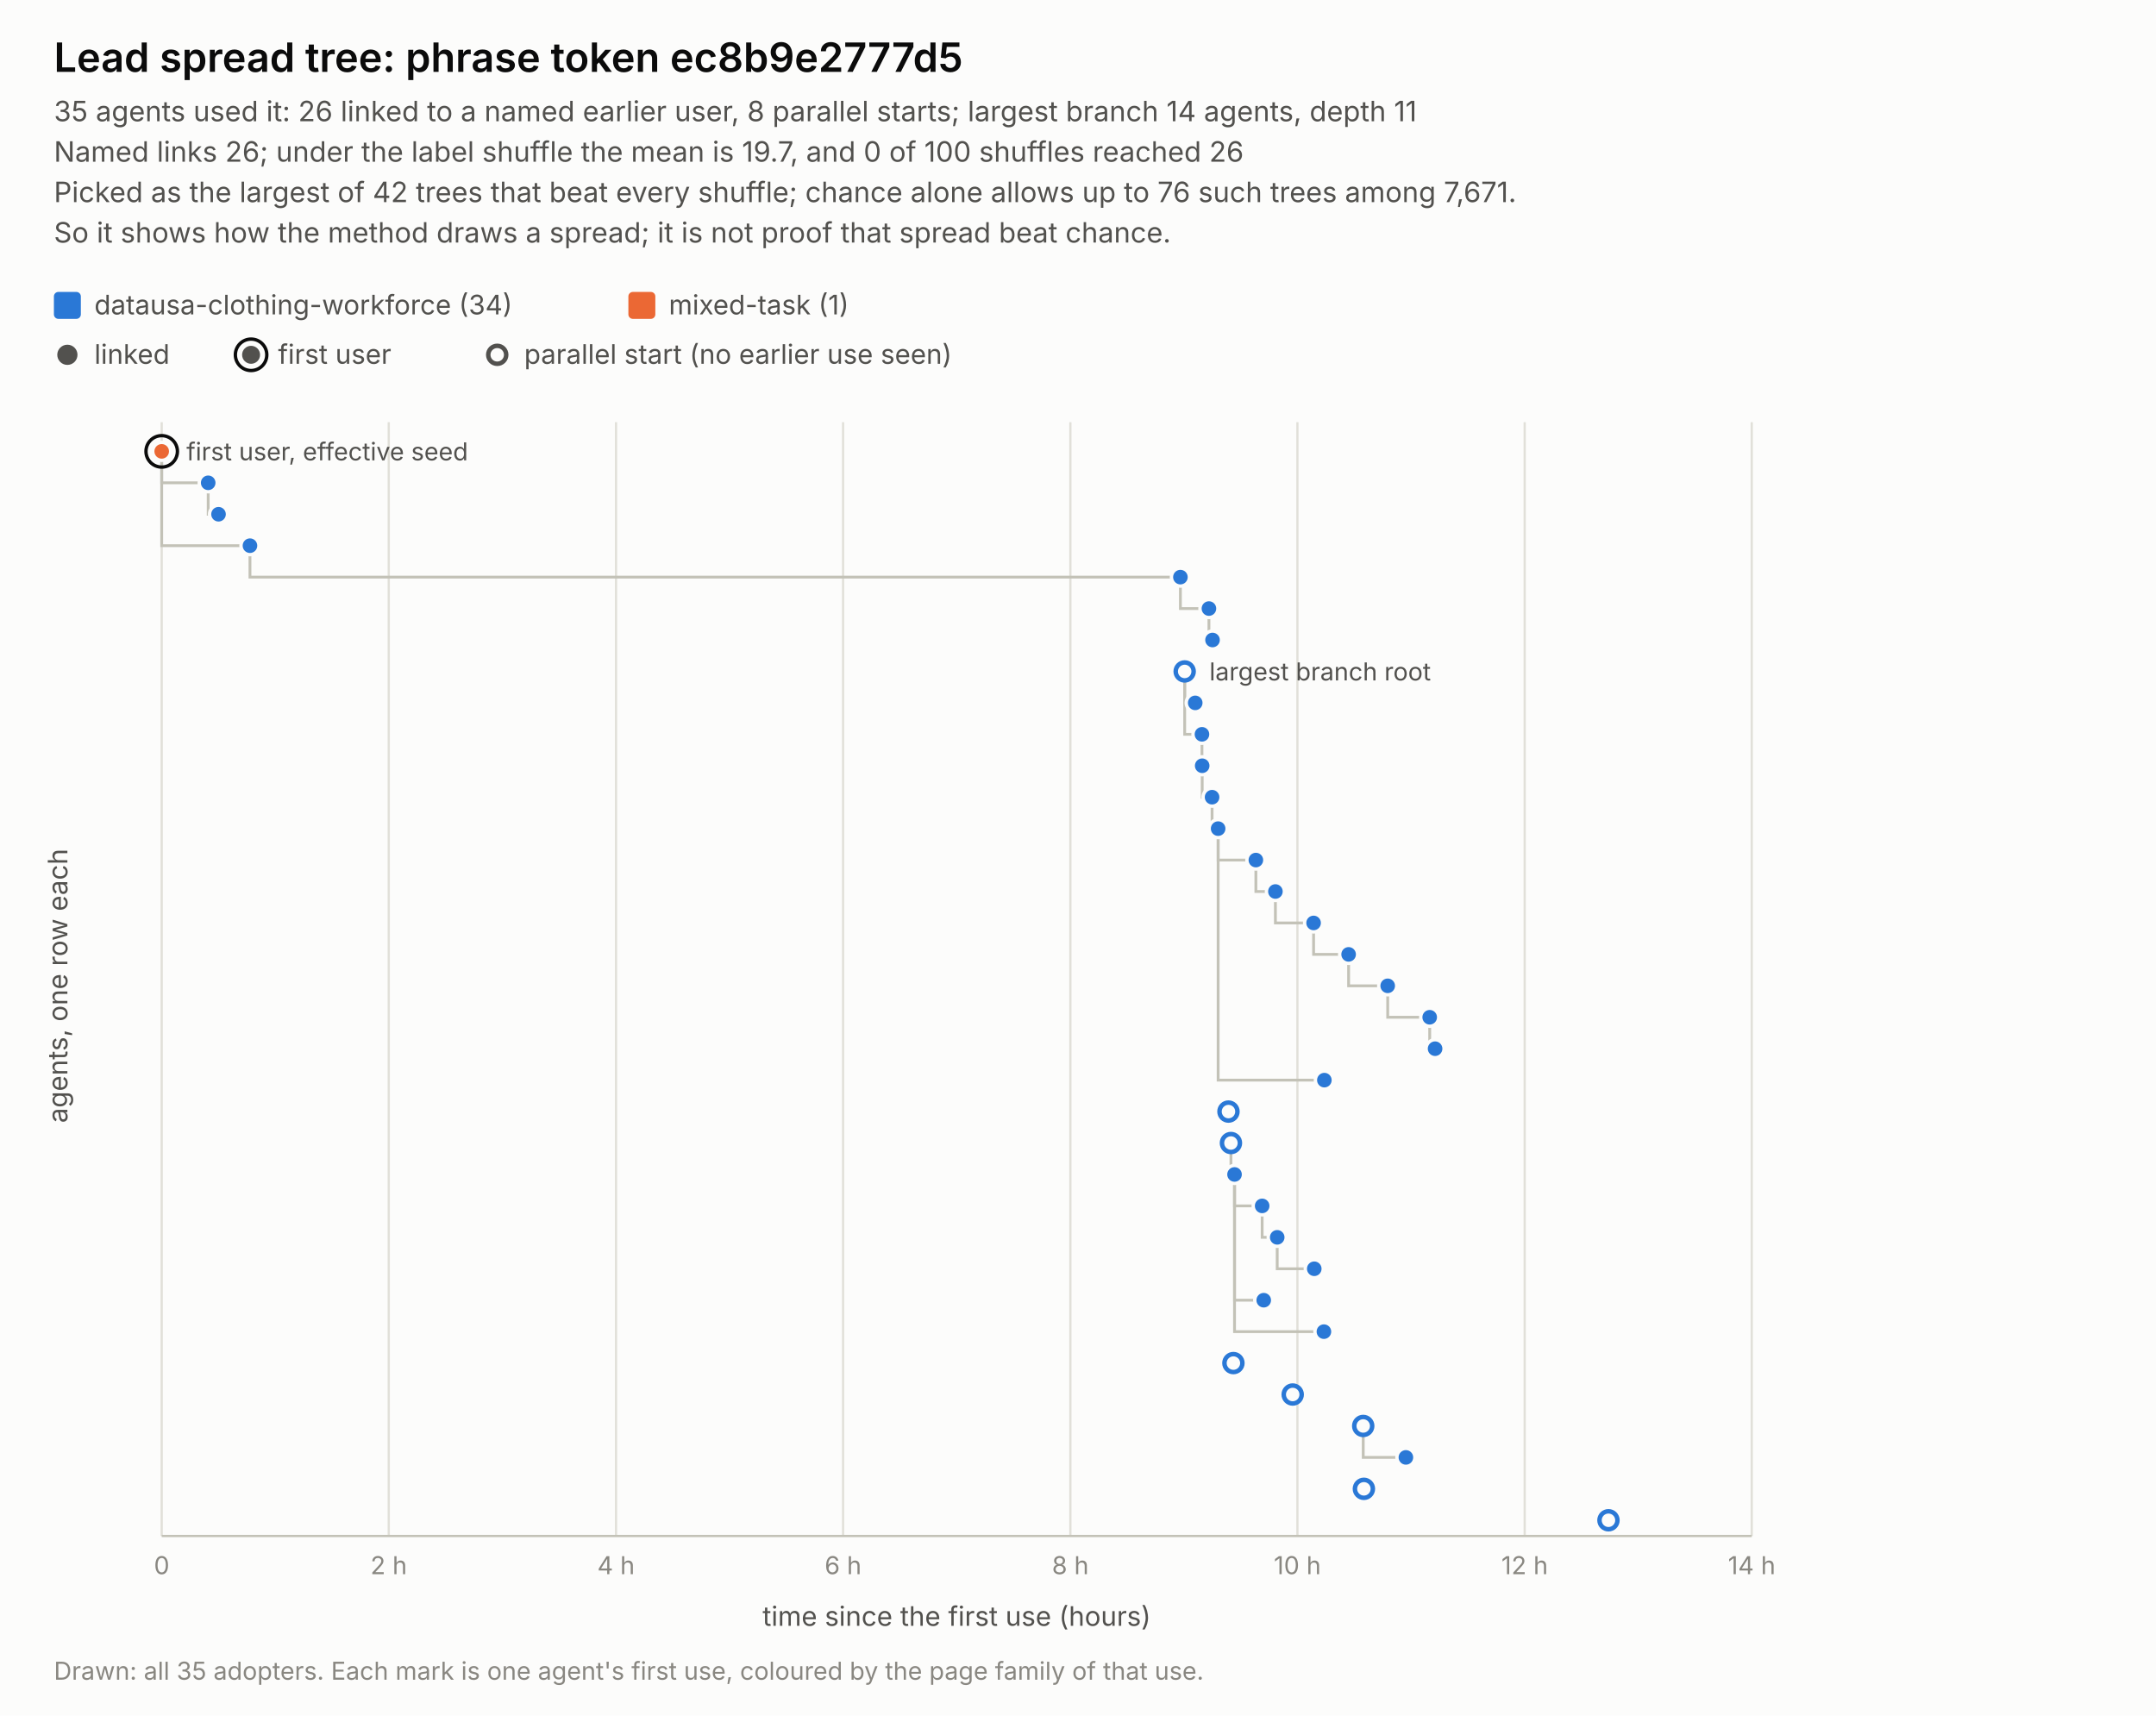
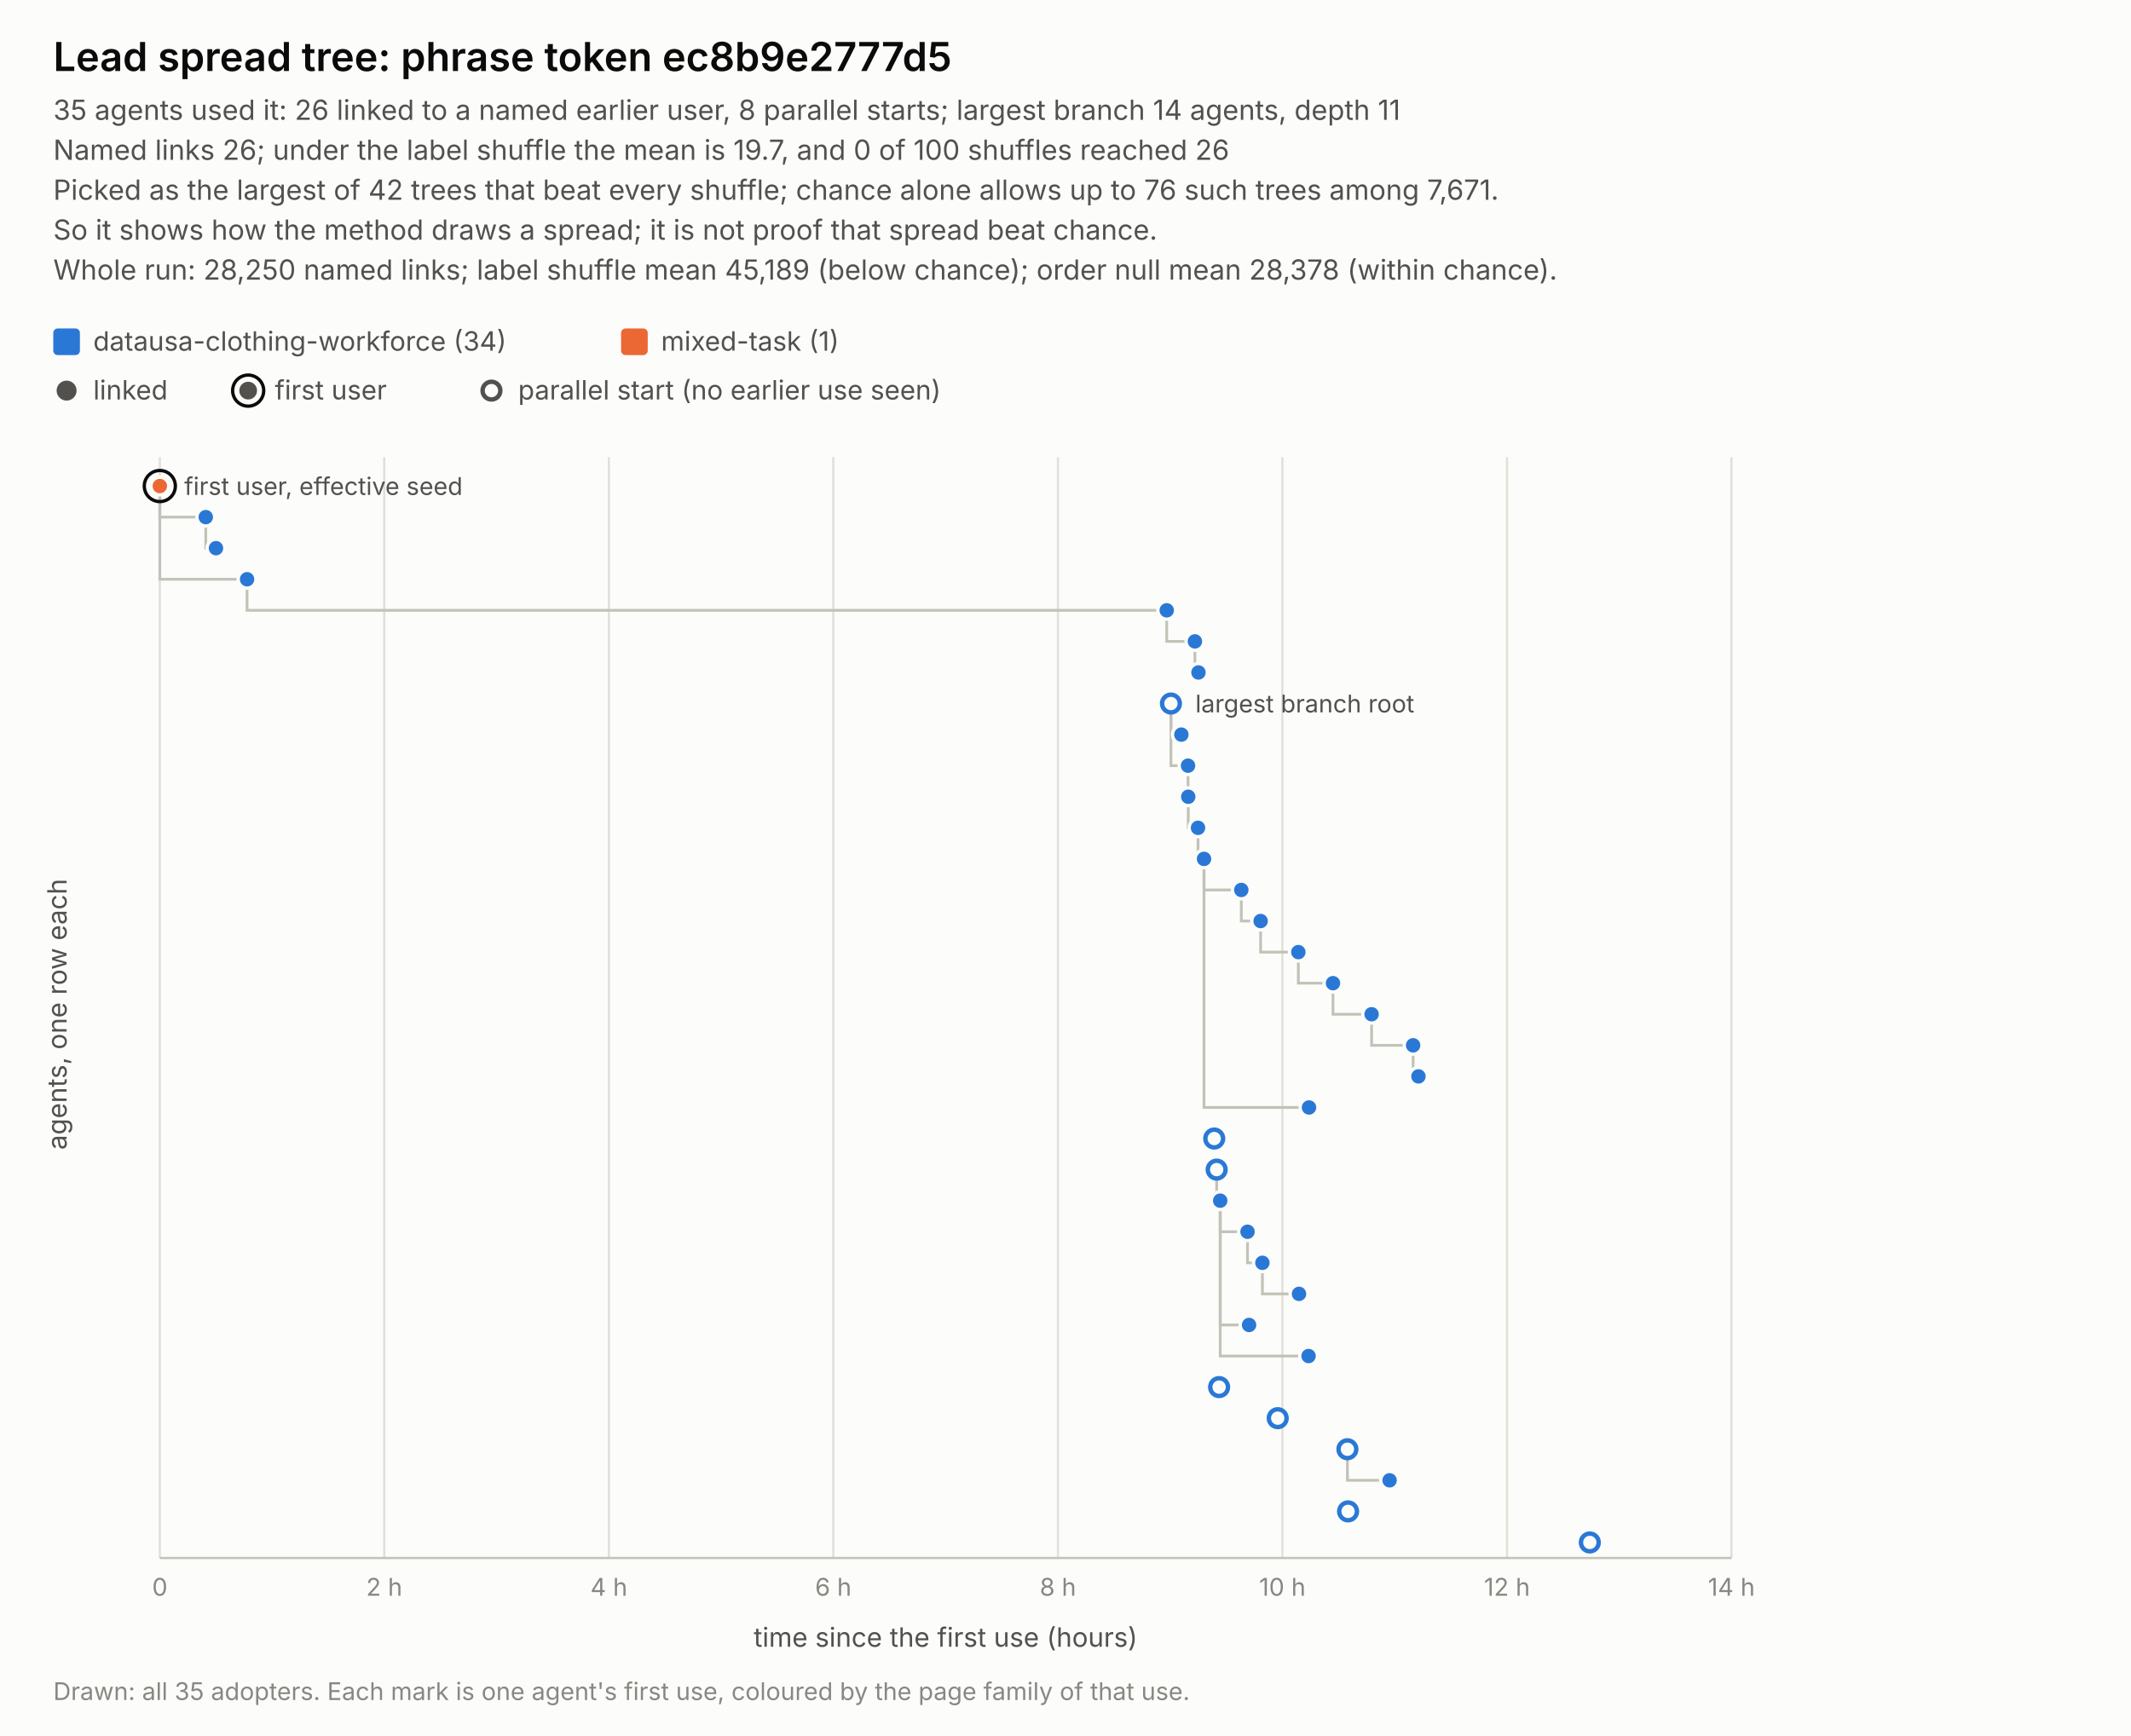
- <svg xmlns="http://www.w3.org/2000/svg" width="960" height="764" viewBox="0 0 960 764" role="img" aria-labelledby="lead-title-el" font-family="system-ui, -apple-system, Segoe UI, sans-serif">
-   <rect width="960" height="764" fill="#fcfcfb" />
+ <svg xmlns="http://www.w3.org/2000/svg" width="960" height="782" viewBox="0 0 960 782" role="img" aria-labelledby="lead-title-el" font-family="system-ui, -apple-system, Segoe UI, sans-serif">
+   <rect width="960" height="782" fill="#fcfcfb" />
  <text x="24" y="32" font-size="18" fill="#0b0b0b" font-weight="600" id="lead-title">Lead spread tree: phrase token ec8b9e2777d5</text>
  <text x="24" y="54" font-size="12.5" fill="#52514e">35 agents used it: 26 linked to a named earlier user, 8 parallel starts; largest branch 14 agents, depth 11</text>
  <text x="24" y="72" font-size="12.5" fill="#52514e">Named links 26; under the label shuffle the mean is 19.7, and 0 of 100 shuffles reached 26</text>
  <text x="24" y="90" font-size="12.5" fill="#52514e">Picked as the largest of 42 trees that beat every shuffle; chance alone allows up to 76 such trees among 7,671.</text>
  <text x="24" y="108" font-size="12.5" fill="#52514e">So it shows how the method draws a spread; it is not proof that spread beat chance.</text>
-   <rect class="legend-swatch" x="24" y="130" width="12" height="12" rx="2" fill="#2a78d6" />
-   <text x="42" y="140" font-size="12" fill="#52514e">datausa-clothing-workforce (34)</text>
-   <rect class="legend-swatch" x="279.8" y="130" width="12" height="12" rx="2" fill="#eb6834" />
-   <text x="297.8" y="140" font-size="12" fill="#52514e">mixed-task (1)</text>
-   <circle cx="30" cy="158" r="4.5" fill="#52514e" />
-   <text x="42" y="162" font-size="12" fill="#52514e">linked</text>
-   <circle cx="111.8" cy="158" r="4" fill="#52514e" />
-   <circle cx="111.8" cy="158" r="7" fill="none" stroke="#0b0b0b" stroke-width="1.5" />
-   <text x="123.8" y="162" font-size="12" fill="#52514e">first user</text>
-   <circle cx="221.4" cy="158" r="4" fill="#fcfcfb" stroke="#52514e" stroke-width="2" />
-   <text x="233.4" y="162" font-size="12" fill="#52514e">parallel start (no earlier use seen)</text>
-   <line x1="72" y1="188" x2="72" y2="684" stroke="#e1e0d9" stroke-width="1" />
-   <text x="72" y="701" font-size="11" fill="#898781" text-anchor="middle">0</text>
-   <line x1="173.1" y1="188" x2="173.1" y2="684" stroke="#e1e0d9" stroke-width="1" />
-   <text x="173.1" y="701" font-size="11" fill="#898781" text-anchor="middle">2 h</text>
-   <line x1="274.3" y1="188" x2="274.3" y2="684" stroke="#e1e0d9" stroke-width="1" />
-   <text x="274.3" y="701" font-size="11" fill="#898781" text-anchor="middle">4 h</text>
-   <line x1="375.4" y1="188" x2="375.4" y2="684" stroke="#e1e0d9" stroke-width="1" />
-   <text x="375.4" y="701" font-size="11" fill="#898781" text-anchor="middle">6 h</text>
-   <line x1="476.6" y1="188" x2="476.6" y2="684" stroke="#e1e0d9" stroke-width="1" />
-   <text x="476.6" y="701" font-size="11" fill="#898781" text-anchor="middle">8 h</text>
-   <line x1="577.7" y1="188" x2="577.7" y2="684" stroke="#e1e0d9" stroke-width="1" />
-   <text x="577.7" y="701" font-size="11" fill="#898781" text-anchor="middle">10 h</text>
-   <line x1="678.9" y1="188" x2="678.9" y2="684" stroke="#e1e0d9" stroke-width="1" />
-   <text x="678.9" y="701" font-size="11" fill="#898781" text-anchor="middle">12 h</text>
-   <line x1="780" y1="188" x2="780" y2="684" stroke="#e1e0d9" stroke-width="1" />
-   <text x="780" y="701" font-size="11" fill="#898781" text-anchor="middle">14 h</text>
-   <line x1="72" y1="684" x2="780" y2="684" stroke="#c3c2b7" stroke-width="1" />
-   <text x="426" y="724" font-size="12" fill="#52514e" text-anchor="middle" id="lead-x-label">time since the first use (hours)</text>
-   <text x="30" y="439" font-size="12" fill="#52514e" text-anchor="middle" id="lead-y-label" transform="rotate(-90 30 439)">agents, one row each</text>
-   <path d="M72 201V215H92.7" fill="none" stroke="#c3c2b7" stroke-width="1.25" />
-   <path d="M92.7 215V229H97.3" fill="none" stroke="#c3c2b7" stroke-width="1.25" />
-   <path d="M72 201V243H111.3" fill="none" stroke="#c3c2b7" stroke-width="1.25" />
-   <path d="M111.3 243V257H525.6" fill="none" stroke="#c3c2b7" stroke-width="1.25" />
-   <path d="M525.6 257V271H538.3" fill="none" stroke="#c3c2b7" stroke-width="1.25" />
-   <path d="M538.3 271V285H539.9" fill="none" stroke="#c3c2b7" stroke-width="1.25" />
-   <path d="M527.5 299V313H532.2" fill="none" stroke="#c3c2b7" stroke-width="1.25" />
-   <path d="M527.5 299V327H535.2" fill="none" stroke="#c3c2b7" stroke-width="1.25" />
-   <path d="M535.2 327V341H535.3" fill="none" stroke="#c3c2b7" stroke-width="1.25" />
-   <path d="M535.3 341V355H539.7" fill="none" stroke="#c3c2b7" stroke-width="1.25" />
-   <path d="M539.7 355V369H542.4" fill="none" stroke="#c3c2b7" stroke-width="1.25" />
-   <path d="M542.4 369V383H559.2" fill="none" stroke="#c3c2b7" stroke-width="1.25" />
-   <path d="M559.2 383V397H567.9" fill="none" stroke="#c3c2b7" stroke-width="1.25" />
-   <path d="M567.9 397V411H584.9" fill="none" stroke="#c3c2b7" stroke-width="1.25" />
-   <path d="M584.9 411V425H600.5" fill="none" stroke="#c3c2b7" stroke-width="1.25" />
-   <path d="M600.5 425V439H617.9" fill="none" stroke="#c3c2b7" stroke-width="1.25" />
-   <path d="M617.9 439V453H636.6" fill="none" stroke="#c3c2b7" stroke-width="1.25" />
-   <path d="M636.6 453V467H639" fill="none" stroke="#c3c2b7" stroke-width="1.25" />
-   <path d="M542.4 369V481H589.7" fill="none" stroke="#c3c2b7" stroke-width="1.25" />
-   <path d="M548.1 509V523H549.7" fill="none" stroke="#c3c2b7" stroke-width="1.25" />
-   <path d="M549.7 523V537H562" fill="none" stroke="#c3c2b7" stroke-width="1.25" />
-   <path d="M562 537V551H568.7" fill="none" stroke="#c3c2b7" stroke-width="1.25" />
-   <path d="M568.7 551V565H585.2" fill="none" stroke="#c3c2b7" stroke-width="1.25" />
-   <path d="M549.7 523V579H562.7" fill="none" stroke="#c3c2b7" stroke-width="1.25" />
-   <path d="M549.7 523V593H589.5" fill="none" stroke="#c3c2b7" stroke-width="1.25" />
-   <path d="M607 635V649H626" fill="none" stroke="#c3c2b7" stroke-width="1.25" />
-   <circle class="node" data-family="mixed-task" cx="72" cy="201" r="4" fill="#eb6834" stroke="#fcfcfb" stroke-width="1.5" />
-   <circle cx="72" cy="201" r="7" fill="none" stroke="#0b0b0b" stroke-width="1.5" />
-   <text x="83" y="205" font-size="11" fill="#52514e">first user, effective seed</text>
-   <circle class="node" data-family="datausa-clothing-workforce" cx="92.7" cy="215" r="4" fill="#2a78d6" stroke="#fcfcfb" stroke-width="1.5" />
-   <circle class="node" data-family="datausa-clothing-workforce" cx="97.3" cy="229" r="4" fill="#2a78d6" stroke="#fcfcfb" stroke-width="1.5" />
-   <circle class="node" data-family="datausa-clothing-workforce" cx="111.3" cy="243" r="4" fill="#2a78d6" stroke="#fcfcfb" stroke-width="1.5" />
-   <circle class="node" data-family="datausa-clothing-workforce" cx="525.6" cy="257" r="4" fill="#2a78d6" stroke="#fcfcfb" stroke-width="1.5" />
-   <circle class="node" data-family="datausa-clothing-workforce" cx="538.3" cy="271" r="4" fill="#2a78d6" stroke="#fcfcfb" stroke-width="1.5" />
-   <circle class="node" data-family="datausa-clothing-workforce" cx="539.9" cy="285" r="4" fill="#2a78d6" stroke="#fcfcfb" stroke-width="1.5" />
-   <circle class="node" data-family="datausa-clothing-workforce" cx="527.5" cy="299" r="4" fill="#fcfcfb" stroke="#2a78d6" stroke-width="2" />
-   <text x="538.5" y="303" font-size="11" fill="#52514e">largest branch root</text>
-   <circle class="node" data-family="datausa-clothing-workforce" cx="532.2" cy="313" r="4" fill="#2a78d6" stroke="#fcfcfb" stroke-width="1.5" />
-   <circle class="node" data-family="datausa-clothing-workforce" cx="535.2" cy="327" r="4" fill="#2a78d6" stroke="#fcfcfb" stroke-width="1.5" />
-   <circle class="node" data-family="datausa-clothing-workforce" cx="535.3" cy="341" r="4" fill="#2a78d6" stroke="#fcfcfb" stroke-width="1.5" />
-   <circle class="node" data-family="datausa-clothing-workforce" cx="539.7" cy="355" r="4" fill="#2a78d6" stroke="#fcfcfb" stroke-width="1.5" />
-   <circle class="node" data-family="datausa-clothing-workforce" cx="542.4" cy="369" r="4" fill="#2a78d6" stroke="#fcfcfb" stroke-width="1.5" />
-   <circle class="node" data-family="datausa-clothing-workforce" cx="559.2" cy="383" r="4" fill="#2a78d6" stroke="#fcfcfb" stroke-width="1.5" />
-   <circle class="node" data-family="datausa-clothing-workforce" cx="567.9" cy="397" r="4" fill="#2a78d6" stroke="#fcfcfb" stroke-width="1.5" />
-   <circle class="node" data-family="datausa-clothing-workforce" cx="584.9" cy="411" r="4" fill="#2a78d6" stroke="#fcfcfb" stroke-width="1.5" />
-   <circle class="node" data-family="datausa-clothing-workforce" cx="600.5" cy="425" r="4" fill="#2a78d6" stroke="#fcfcfb" stroke-width="1.5" />
-   <circle class="node" data-family="datausa-clothing-workforce" cx="617.9" cy="439" r="4" fill="#2a78d6" stroke="#fcfcfb" stroke-width="1.5" />
-   <circle class="node" data-family="datausa-clothing-workforce" cx="636.6" cy="453" r="4" fill="#2a78d6" stroke="#fcfcfb" stroke-width="1.5" />
-   <circle class="node" data-family="datausa-clothing-workforce" cx="639" cy="467" r="4" fill="#2a78d6" stroke="#fcfcfb" stroke-width="1.5" />
-   <circle class="node" data-family="datausa-clothing-workforce" cx="589.7" cy="481" r="4" fill="#2a78d6" stroke="#fcfcfb" stroke-width="1.5" />
-   <circle class="node" data-family="datausa-clothing-workforce" cx="547" cy="495" r="4" fill="#fcfcfb" stroke="#2a78d6" stroke-width="2" />
-   <circle class="node" data-family="datausa-clothing-workforce" cx="548.1" cy="509" r="4" fill="#fcfcfb" stroke="#2a78d6" stroke-width="2" />
-   <circle class="node" data-family="datausa-clothing-workforce" cx="549.7" cy="523" r="4" fill="#2a78d6" stroke="#fcfcfb" stroke-width="1.5" />
-   <circle class="node" data-family="datausa-clothing-workforce" cx="562" cy="537" r="4" fill="#2a78d6" stroke="#fcfcfb" stroke-width="1.5" />
-   <circle class="node" data-family="datausa-clothing-workforce" cx="568.7" cy="551" r="4" fill="#2a78d6" stroke="#fcfcfb" stroke-width="1.5" />
-   <circle class="node" data-family="datausa-clothing-workforce" cx="585.2" cy="565" r="4" fill="#2a78d6" stroke="#fcfcfb" stroke-width="1.5" />
-   <circle class="node" data-family="datausa-clothing-workforce" cx="562.7" cy="579" r="4" fill="#2a78d6" stroke="#fcfcfb" stroke-width="1.5" />
-   <circle class="node" data-family="datausa-clothing-workforce" cx="589.5" cy="593" r="4" fill="#2a78d6" stroke="#fcfcfb" stroke-width="1.5" />
-   <circle class="node" data-family="datausa-clothing-workforce" cx="549.2" cy="607" r="4" fill="#fcfcfb" stroke="#2a78d6" stroke-width="2" />
-   <circle class="node" data-family="datausa-clothing-workforce" cx="575.6" cy="621" r="4" fill="#fcfcfb" stroke="#2a78d6" stroke-width="2" />
-   <circle class="node" data-family="datausa-clothing-workforce" cx="607" cy="635" r="4" fill="#fcfcfb" stroke="#2a78d6" stroke-width="2" />
-   <circle class="node" data-family="datausa-clothing-workforce" cx="626" cy="649" r="4" fill="#2a78d6" stroke="#fcfcfb" stroke-width="1.5" />
-   <circle class="node" data-family="datausa-clothing-workforce" cx="607.3" cy="663" r="4" fill="#fcfcfb" stroke="#2a78d6" stroke-width="2" />
-   <circle class="node" data-family="datausa-clothing-workforce" cx="716.2" cy="677" r="4" fill="#fcfcfb" stroke="#2a78d6" stroke-width="2" />
-   <text x="24" y="748" font-size="11" fill="#898781">Drawn: all 35 adopters. Each mark is one agent's first use, coloured by the page family of that use.</text>
+   <text x="24" y="126" font-size="12.5" fill="#52514e">Whole run: 28,250 named links; label shuffle mean 45,189 (below chance); order null mean 28,378 (within chance).</text>
+   <rect class="legend-swatch" x="24" y="148" width="12" height="12" rx="2" fill="#2a78d6" />
+   <text x="42" y="158" font-size="12" fill="#52514e">datausa-clothing-workforce (34)</text>
+   <rect class="legend-swatch" x="279.8" y="148" width="12" height="12" rx="2" fill="#eb6834" />
+   <text x="297.8" y="158" font-size="12" fill="#52514e">mixed-task (1)</text>
+   <circle cx="30" cy="176" r="4.5" fill="#52514e" />
+   <text x="42" y="180" font-size="12" fill="#52514e">linked</text>
+   <circle cx="111.8" cy="176" r="4" fill="#52514e" />
+   <circle cx="111.8" cy="176" r="7" fill="none" stroke="#0b0b0b" stroke-width="1.5" />
+   <text x="123.8" y="180" font-size="12" fill="#52514e">first user</text>
+   <circle cx="221.4" cy="176" r="4" fill="#fcfcfb" stroke="#52514e" stroke-width="2" />
+   <text x="233.4" y="180" font-size="12" fill="#52514e">parallel start (no earlier use seen)</text>
+   <line x1="72" y1="206" x2="72" y2="702" stroke="#e1e0d9" stroke-width="1" />
+   <text x="72" y="719" font-size="11" fill="#898781" text-anchor="middle">0</text>
+   <line x1="173.1" y1="206" x2="173.1" y2="702" stroke="#e1e0d9" stroke-width="1" />
+   <text x="173.1" y="719" font-size="11" fill="#898781" text-anchor="middle">2 h</text>
+   <line x1="274.3" y1="206" x2="274.3" y2="702" stroke="#e1e0d9" stroke-width="1" />
+   <text x="274.3" y="719" font-size="11" fill="#898781" text-anchor="middle">4 h</text>
+   <line x1="375.4" y1="206" x2="375.4" y2="702" stroke="#e1e0d9" stroke-width="1" />
+   <text x="375.4" y="719" font-size="11" fill="#898781" text-anchor="middle">6 h</text>
+   <line x1="476.6" y1="206" x2="476.6" y2="702" stroke="#e1e0d9" stroke-width="1" />
+   <text x="476.6" y="719" font-size="11" fill="#898781" text-anchor="middle">8 h</text>
+   <line x1="577.7" y1="206" x2="577.7" y2="702" stroke="#e1e0d9" stroke-width="1" />
+   <text x="577.7" y="719" font-size="11" fill="#898781" text-anchor="middle">10 h</text>
+   <line x1="678.9" y1="206" x2="678.9" y2="702" stroke="#e1e0d9" stroke-width="1" />
+   <text x="678.9" y="719" font-size="11" fill="#898781" text-anchor="middle">12 h</text>
+   <line x1="780" y1="206" x2="780" y2="702" stroke="#e1e0d9" stroke-width="1" />
+   <text x="780" y="719" font-size="11" fill="#898781" text-anchor="middle">14 h</text>
+   <line x1="72" y1="702" x2="780" y2="702" stroke="#c3c2b7" stroke-width="1" />
+   <text x="426" y="742" font-size="12" fill="#52514e" text-anchor="middle" id="lead-x-label">time since the first use (hours)</text>
+   <text x="30" y="457" font-size="12" fill="#52514e" text-anchor="middle" id="lead-y-label" transform="rotate(-90 30 457)">agents, one row each</text>
+   <path d="M72 219V233H92.7" fill="none" stroke="#c3c2b7" stroke-width="1.25" />
+   <path d="M92.7 233V247H97.3" fill="none" stroke="#c3c2b7" stroke-width="1.25" />
+   <path d="M72 219V261H111.3" fill="none" stroke="#c3c2b7" stroke-width="1.25" />
+   <path d="M111.3 261V275H525.6" fill="none" stroke="#c3c2b7" stroke-width="1.25" />
+   <path d="M525.6 275V289H538.3" fill="none" stroke="#c3c2b7" stroke-width="1.25" />
+   <path d="M538.3 289V303H539.9" fill="none" stroke="#c3c2b7" stroke-width="1.25" />
+   <path d="M527.5 317V331H532.2" fill="none" stroke="#c3c2b7" stroke-width="1.25" />
+   <path d="M527.5 317V345H535.2" fill="none" stroke="#c3c2b7" stroke-width="1.25" />
+   <path d="M535.2 345V359H535.3" fill="none" stroke="#c3c2b7" stroke-width="1.25" />
+   <path d="M535.3 359V373H539.7" fill="none" stroke="#c3c2b7" stroke-width="1.25" />
+   <path d="M539.7 373V387H542.4" fill="none" stroke="#c3c2b7" stroke-width="1.25" />
+   <path d="M542.4 387V401H559.2" fill="none" stroke="#c3c2b7" stroke-width="1.25" />
+   <path d="M559.2 401V415H567.9" fill="none" stroke="#c3c2b7" stroke-width="1.25" />
+   <path d="M567.9 415V429H584.9" fill="none" stroke="#c3c2b7" stroke-width="1.25" />
+   <path d="M584.9 429V443H600.5" fill="none" stroke="#c3c2b7" stroke-width="1.25" />
+   <path d="M600.5 443V457H617.9" fill="none" stroke="#c3c2b7" stroke-width="1.25" />
+   <path d="M617.9 457V471H636.6" fill="none" stroke="#c3c2b7" stroke-width="1.25" />
+   <path d="M636.6 471V485H639" fill="none" stroke="#c3c2b7" stroke-width="1.25" />
+   <path d="M542.4 387V499H589.7" fill="none" stroke="#c3c2b7" stroke-width="1.25" />
+   <path d="M548.1 527V541H549.7" fill="none" stroke="#c3c2b7" stroke-width="1.25" />
+   <path d="M549.7 541V555H562" fill="none" stroke="#c3c2b7" stroke-width="1.25" />
+   <path d="M562 555V569H568.7" fill="none" stroke="#c3c2b7" stroke-width="1.25" />
+   <path d="M568.7 569V583H585.2" fill="none" stroke="#c3c2b7" stroke-width="1.25" />
+   <path d="M549.7 541V597H562.7" fill="none" stroke="#c3c2b7" stroke-width="1.25" />
+   <path d="M549.7 541V611H589.5" fill="none" stroke="#c3c2b7" stroke-width="1.25" />
+   <path d="M607 653V667H626" fill="none" stroke="#c3c2b7" stroke-width="1.25" />
+   <circle class="node" data-family="mixed-task" cx="72" cy="219" r="4" fill="#eb6834" stroke="#fcfcfb" stroke-width="1.5" />
+   <circle cx="72" cy="219" r="7" fill="none" stroke="#0b0b0b" stroke-width="1.5" />
+   <text x="83" y="223" font-size="11" fill="#52514e">first user, effective seed</text>
+   <circle class="node" data-family="datausa-clothing-workforce" cx="92.7" cy="233" r="4" fill="#2a78d6" stroke="#fcfcfb" stroke-width="1.5" />
+   <circle class="node" data-family="datausa-clothing-workforce" cx="97.3" cy="247" r="4" fill="#2a78d6" stroke="#fcfcfb" stroke-width="1.5" />
+   <circle class="node" data-family="datausa-clothing-workforce" cx="111.3" cy="261" r="4" fill="#2a78d6" stroke="#fcfcfb" stroke-width="1.5" />
+   <circle class="node" data-family="datausa-clothing-workforce" cx="525.6" cy="275" r="4" fill="#2a78d6" stroke="#fcfcfb" stroke-width="1.5" />
+   <circle class="node" data-family="datausa-clothing-workforce" cx="538.3" cy="289" r="4" fill="#2a78d6" stroke="#fcfcfb" stroke-width="1.5" />
+   <circle class="node" data-family="datausa-clothing-workforce" cx="539.9" cy="303" r="4" fill="#2a78d6" stroke="#fcfcfb" stroke-width="1.5" />
+   <circle class="node" data-family="datausa-clothing-workforce" cx="527.5" cy="317" r="4" fill="#fcfcfb" stroke="#2a78d6" stroke-width="2" />
+   <text x="538.5" y="321" font-size="11" fill="#52514e">largest branch root</text>
+   <circle class="node" data-family="datausa-clothing-workforce" cx="532.2" cy="331" r="4" fill="#2a78d6" stroke="#fcfcfb" stroke-width="1.5" />
+   <circle class="node" data-family="datausa-clothing-workforce" cx="535.2" cy="345" r="4" fill="#2a78d6" stroke="#fcfcfb" stroke-width="1.5" />
+   <circle class="node" data-family="datausa-clothing-workforce" cx="535.3" cy="359" r="4" fill="#2a78d6" stroke="#fcfcfb" stroke-width="1.5" />
+   <circle class="node" data-family="datausa-clothing-workforce" cx="539.7" cy="373" r="4" fill="#2a78d6" stroke="#fcfcfb" stroke-width="1.5" />
+   <circle class="node" data-family="datausa-clothing-workforce" cx="542.4" cy="387" r="4" fill="#2a78d6" stroke="#fcfcfb" stroke-width="1.5" />
+   <circle class="node" data-family="datausa-clothing-workforce" cx="559.2" cy="401" r="4" fill="#2a78d6" stroke="#fcfcfb" stroke-width="1.5" />
+   <circle class="node" data-family="datausa-clothing-workforce" cx="567.9" cy="415" r="4" fill="#2a78d6" stroke="#fcfcfb" stroke-width="1.5" />
+   <circle class="node" data-family="datausa-clothing-workforce" cx="584.9" cy="429" r="4" fill="#2a78d6" stroke="#fcfcfb" stroke-width="1.5" />
+   <circle class="node" data-family="datausa-clothing-workforce" cx="600.5" cy="443" r="4" fill="#2a78d6" stroke="#fcfcfb" stroke-width="1.5" />
+   <circle class="node" data-family="datausa-clothing-workforce" cx="617.9" cy="457" r="4" fill="#2a78d6" stroke="#fcfcfb" stroke-width="1.5" />
+   <circle class="node" data-family="datausa-clothing-workforce" cx="636.6" cy="471" r="4" fill="#2a78d6" stroke="#fcfcfb" stroke-width="1.5" />
+   <circle class="node" data-family="datausa-clothing-workforce" cx="639" cy="485" r="4" fill="#2a78d6" stroke="#fcfcfb" stroke-width="1.5" />
+   <circle class="node" data-family="datausa-clothing-workforce" cx="589.7" cy="499" r="4" fill="#2a78d6" stroke="#fcfcfb" stroke-width="1.5" />
+   <circle class="node" data-family="datausa-clothing-workforce" cx="547" cy="513" r="4" fill="#fcfcfb" stroke="#2a78d6" stroke-width="2" />
+   <circle class="node" data-family="datausa-clothing-workforce" cx="548.1" cy="527" r="4" fill="#fcfcfb" stroke="#2a78d6" stroke-width="2" />
+   <circle class="node" data-family="datausa-clothing-workforce" cx="549.7" cy="541" r="4" fill="#2a78d6" stroke="#fcfcfb" stroke-width="1.5" />
+   <circle class="node" data-family="datausa-clothing-workforce" cx="562" cy="555" r="4" fill="#2a78d6" stroke="#fcfcfb" stroke-width="1.5" />
+   <circle class="node" data-family="datausa-clothing-workforce" cx="568.7" cy="569" r="4" fill="#2a78d6" stroke="#fcfcfb" stroke-width="1.5" />
+   <circle class="node" data-family="datausa-clothing-workforce" cx="585.2" cy="583" r="4" fill="#2a78d6" stroke="#fcfcfb" stroke-width="1.5" />
+   <circle class="node" data-family="datausa-clothing-workforce" cx="562.7" cy="597" r="4" fill="#2a78d6" stroke="#fcfcfb" stroke-width="1.5" />
+   <circle class="node" data-family="datausa-clothing-workforce" cx="589.5" cy="611" r="4" fill="#2a78d6" stroke="#fcfcfb" stroke-width="1.5" />
+   <circle class="node" data-family="datausa-clothing-workforce" cx="549.2" cy="625" r="4" fill="#fcfcfb" stroke="#2a78d6" stroke-width="2" />
+   <circle class="node" data-family="datausa-clothing-workforce" cx="575.6" cy="639" r="4" fill="#fcfcfb" stroke="#2a78d6" stroke-width="2" />
+   <circle class="node" data-family="datausa-clothing-workforce" cx="607" cy="653" r="4" fill="#fcfcfb" stroke="#2a78d6" stroke-width="2" />
+   <circle class="node" data-family="datausa-clothing-workforce" cx="626" cy="667" r="4" fill="#2a78d6" stroke="#fcfcfb" stroke-width="1.5" />
+   <circle class="node" data-family="datausa-clothing-workforce" cx="607.3" cy="681" r="4" fill="#fcfcfb" stroke="#2a78d6" stroke-width="2" />
+   <circle class="node" data-family="datausa-clothing-workforce" cx="716.2" cy="695" r="4" fill="#fcfcfb" stroke="#2a78d6" stroke-width="2" />
+   <text x="24" y="766" font-size="11" fill="#898781">Drawn: all 35 adopters. Each mark is one agent's first use, coloured by the page family of that use.</text>
</svg>
